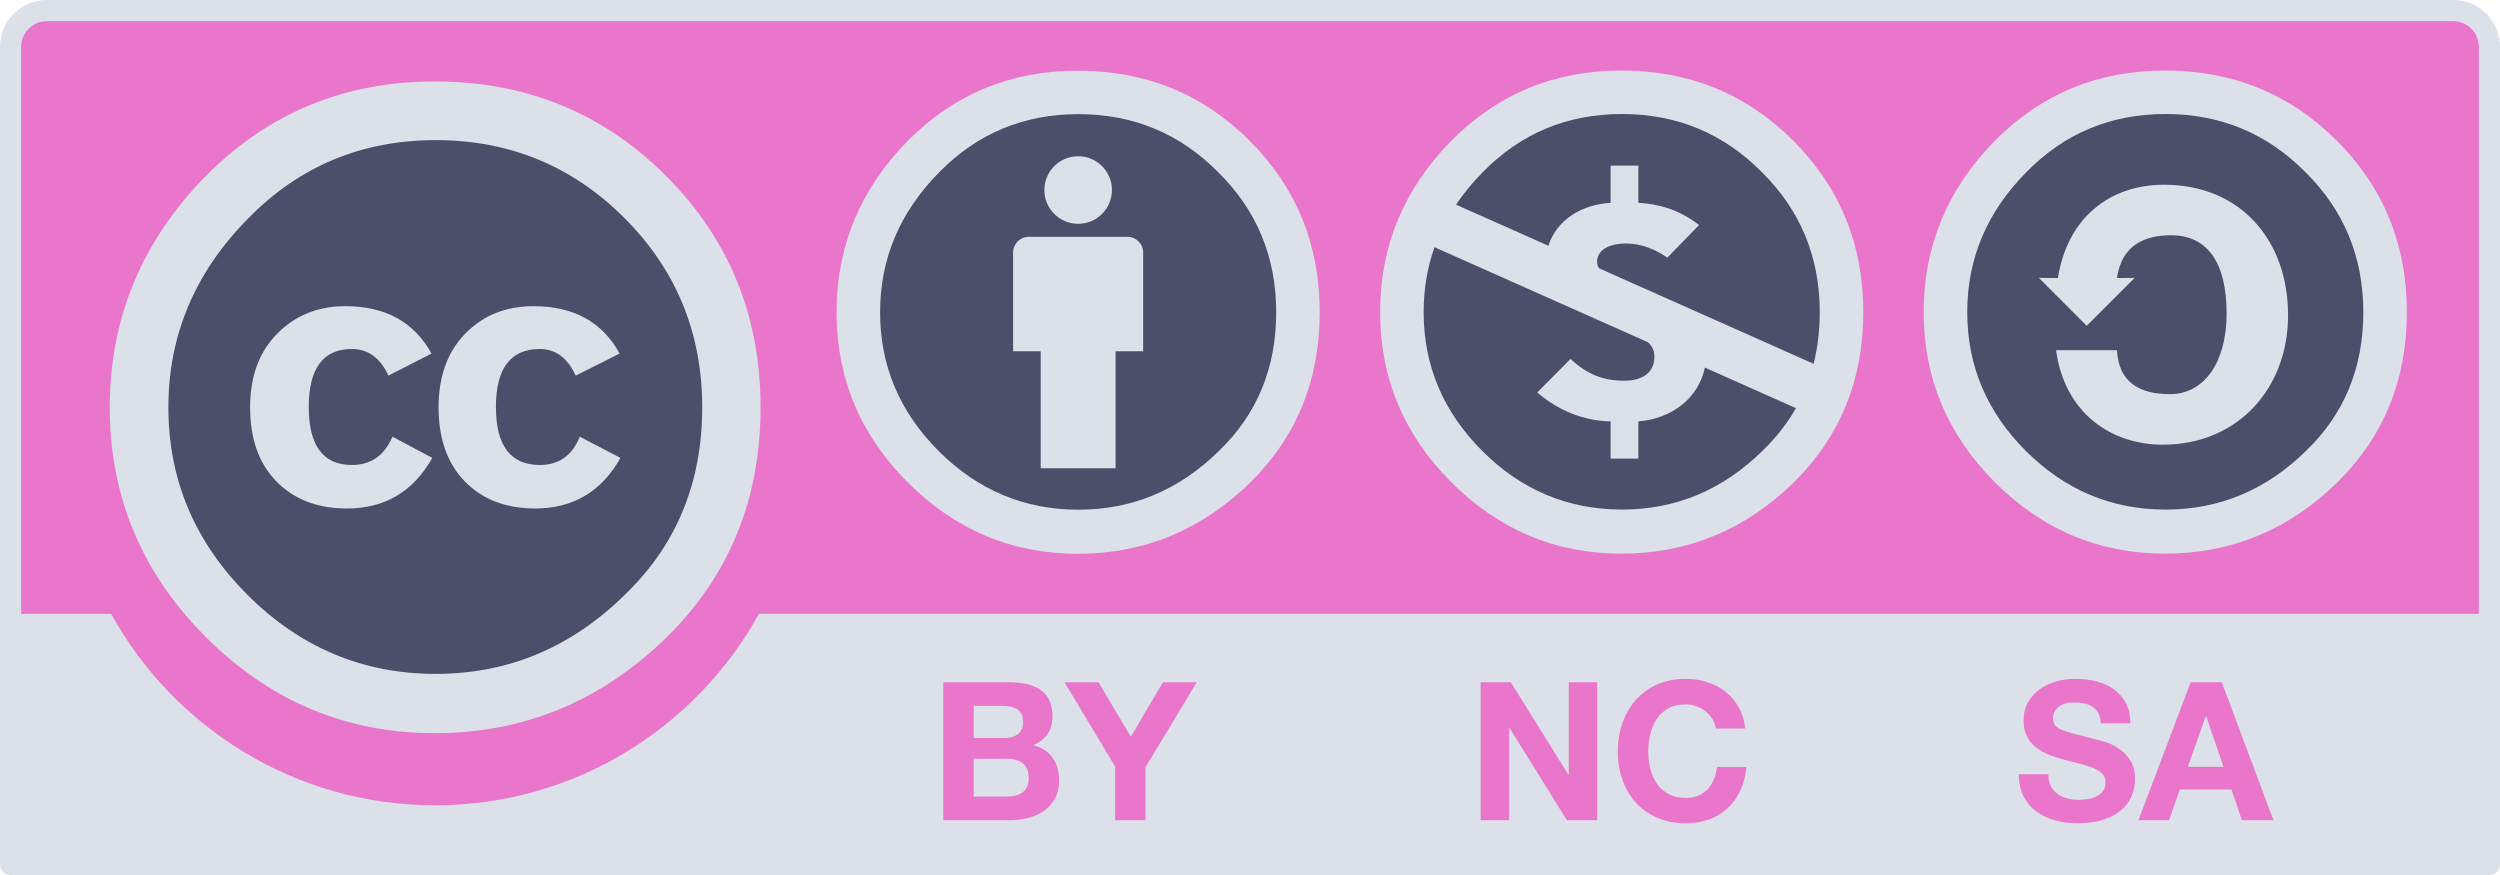
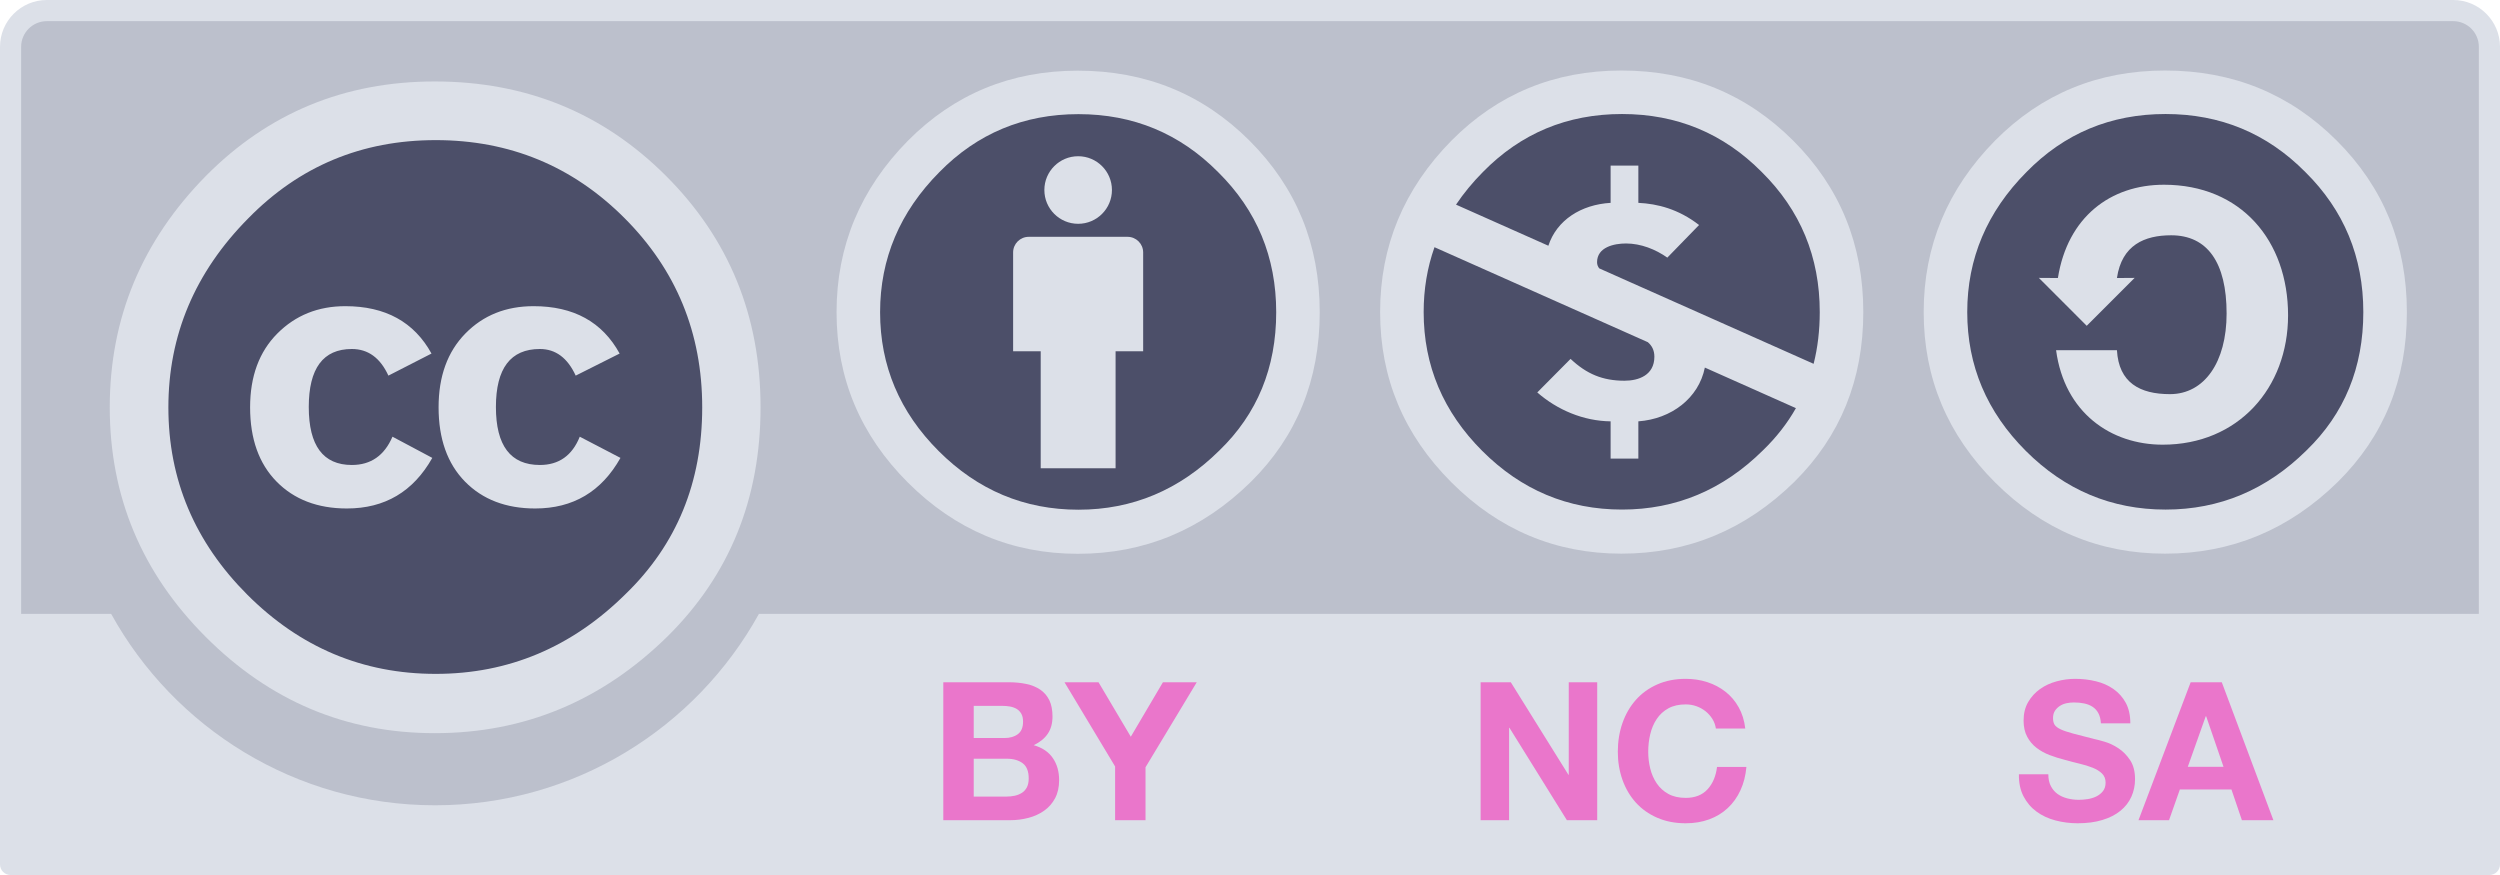
<svg xmlns="http://www.w3.org/2000/svg" width="120" height="42" id="svg2759" version="1.0">
  <defs id="defs2761" />
  <g id="layer1">
    <g transform="matrix(0.9937808,0,0,0.9936696,-437.1233,-74.43691)" id="g117">
-       <path id="path3817_5_" nodetypes="ccccccc" d="M 443.289,75.367 L 557.352,75.569 C 558.946,75.569 560.37,75.333 560.37,78.75 L 560.23,116.317 L 440.41,116.317 L 440.41,78.61 C 440.41,76.925 440.573,75.367 443.289,75.367 z" style="fill:#ea76cb;fill-opacity:1.0" />
-       <path d="M 558.349,74.911 L 442.121,74.911 C 440.874,74.911 439.859,75.926 439.859,77.172 L 439.859,116.668 C 439.859,116.95 440.087,117.179 440.37,117.179 L 560.099,117.179 C 560.381,117.179 560.61,116.95 560.61,116.668 L 560.61,77.172 C 560.61,75.926 559.595,74.911 558.349,74.911 z M 442.121,75.933 L 558.349,75.933 C 559.033,75.933 559.588,76.489 559.588,77.172 C 559.588,77.172 559.588,93.069 559.588,104.566 L 476.515,104.566 C 473.47,110.072 467.603,113.811 460.871,113.811 C 454.136,113.811 448.271,110.076 445.228,104.566 L 440.88,104.566 C 440.88,93.069 440.88,77.172 440.88,77.172 C 440.88,76.489 441.437,75.933 442.121,75.933 z" id="path120" style="fill:#dce0e8;fill-opacity:1" />
+       <path id="path3817_5_" nodetypes="ccccccc" d="M 443.289,75.367 L 557.352,75.569 C 558.946,75.569 560.37,75.333 560.37,78.75 L 560.23,116.317 L 440.41,116.317 L 440.41,78.61 C 440.41,76.925 440.573,75.367 443.289,75.367 z" style="fill:#bcc0cc;fill-opacity:1.0" />
+       <path d="M 558.349,74.911 L 442.121,74.911 C 440.874,74.911 439.859,75.926 439.859,77.172 L 439.859,116.668 C 439.859,116.95 440.087,117.179 440.37,117.179 L 560.099,117.179 C 560.381,117.179 560.61,116.95 560.61,116.668 L 560.61,77.172 C 560.61,75.926 559.595,74.911 558.349,74.911 z M 442.121,75.933 L 558.349,75.933 C 559.033,75.933 559.588,76.489 559.588,77.172 C 559.588,77.172 559.588,93.069 559.588,104.566 L 476.515,104.566 C 473.47,110.072 467.603,113.811 460.871,113.811 C 454.136,113.811 448.271,110.076 445.228,104.566 L 440.88,104.566 C 440.88,93.069 440.88,77.172 440.88,77.172 C 440.88,76.489 441.437,75.933 442.121,75.933 z" id="path120" style="fill:#dce0e8;fill-opacity:1.0" />
      <g id="g5908_5_" transform="matrix(0.872921,0,0,0.872921,50.12536,143.2144)">
-         <path id="path5906_5_" cx="296.354" ry="22.94" cy="264.358" type="arc" rx="22.94" d="M 486.266,-55.707 C 486.272,-47.026 479.238,-39.985 470.558,-39.98 C 461.878,-39.974 454.836,-47.007 454.831,-55.688 C 454.831,-55.694 454.831,-55.7 454.831,-55.707 C 454.825,-64.387 461.859,-71.428 470.539,-71.434 C 479.22,-71.439 486.261,-64.406 486.266,-55.726 C 486.266,-55.719 486.266,-55.713 486.266,-55.707 z" style="fill:#4c4f69;fill-opacity:1" />
-         <g id="g5706_5_" transform="translate(-289.6157,99.0653)" style="fill:#181926">
+         <path id="path5906_5_" cx="296.354" ry="22.94" cy="264.358" type="arc" rx="22.94" d="M 486.266,-55.707 C 486.272,-47.026 479.238,-39.985 470.558,-39.98 C 461.878,-39.974 454.836,-47.007 454.831,-55.688 C 454.831,-55.694 454.831,-55.7 454.831,-55.707 C 454.825,-64.387 461.859,-71.428 470.539,-71.434 C 479.22,-71.439 486.261,-64.406 486.266,-55.726 C 486.266,-55.719 486.266,-55.713 486.266,-55.707 z" style="fill:#4c4f69;fill-opacity:1.0" />
+         <g id="g5706_5_" transform="translate(-289.6157,99.0653)">
          <path id="path5708_5_" d="M 772.942,-167.574 C 776.427,-164.089 778.169,-159.821 778.169,-154.772 C 778.169,-149.723 776.457,-145.5 773.031,-142.104 C 769.395,-138.528 765.099,-136.74 760.141,-136.74 C 755.243,-136.74 751.021,-138.513 747.477,-142.06 C 743.931,-145.605 742.159,-149.842 742.159,-154.772 C 742.159,-159.701 743.931,-163.968 747.477,-167.574 C 750.932,-171.061 755.154,-172.804 760.141,-172.804 C 765.19,-172.804 769.456,-171.061 772.942,-167.574 z M 749.823,-165.229 C 746.876,-162.253 745.403,-158.766 745.403,-154.767 C 745.403,-150.769 746.862,-147.312 749.777,-144.396 C 752.695,-141.48 756.166,-140.021 760.195,-140.021 C 764.223,-140.021 767.725,-141.494 770.702,-144.44 C 773.528,-147.177 774.941,-150.618 774.941,-154.767 C 774.941,-158.885 773.504,-162.38 770.633,-165.252 C 767.762,-168.122 764.283,-169.558 760.195,-169.558 C 756.107,-169.558 752.648,-168.115 749.823,-165.229 z M 757.577,-156.526 C 757.127,-157.508 756.454,-157.999 755.554,-157.999 C 753.966,-157.999 753.171,-156.929 753.171,-154.79 C 753.171,-152.65 753.966,-151.581 755.554,-151.581 C 756.604,-151.581 757.353,-152.102 757.803,-153.146 L 760.006,-151.973 C 758.955,-150.107 757.38,-149.174 755.28,-149.174 C 753.66,-149.174 752.363,-149.671 751.388,-150.663 C 750.413,-151.657 749.925,-153.027 749.925,-154.772 C 749.925,-156.487 750.428,-157.848 751.433,-158.857 C 752.438,-159.865 753.691,-160.369 755.191,-160.369 C 757.411,-160.369 759,-159.495 759.962,-157.747 L 757.577,-156.526 z M 767.941,-156.526 C 767.49,-157.508 766.829,-157.999 765.958,-157.999 C 764.338,-157.999 763.526,-156.929 763.526,-154.79 C 763.526,-152.65 764.338,-151.581 765.958,-151.581 C 767.01,-151.581 767.746,-152.102 768.166,-153.146 L 770.418,-151.973 C 769.37,-150.107 767.797,-149.174 765.7,-149.174 C 764.082,-149.174 762.788,-149.671 761.814,-150.663 C 760.841,-151.657 760.354,-153.027 760.354,-154.772 C 760.354,-156.487 760.848,-157.848 761.837,-158.857 C 762.825,-159.865 764.082,-160.369 765.611,-160.369 C 767.827,-160.369 769.414,-159.495 770.372,-157.747 L 767.941,-156.526 z" style="fill:#dce0e8;fill-opacity:1.0" />
        </g>
      </g>
-       <g id="g126" style="fill:#181926">
-         <circle cx="491.946" cy="90.232" r="10.806" id="circle128" style="fill:#4c4f69;fill-opacity:1" />
-         <g id="g130" style="fill:#181926">
+       <g id="g126">
+         <circle cx="491.946" cy="90.232" r="10.806" id="circle128" style="fill:#4c4f69;fill-opacity:1.0" />
+         <g id="g130">
          <path d="M 495.074,87.105 C 495.074,86.688 494.736,86.351 494.32,86.351 L 489.547,86.351 C 489.131,86.351 488.793,86.688 488.793,87.105 L 488.793,91.878 L 490.125,91.878 L 490.125,97.53 L 493.742,97.53 L 493.742,91.878 L 495.074,91.878 L 495.074,87.105 L 495.074,87.105 z" id="path132" style="fill:#dce0e8;fill-opacity:1.0" />
          <circle cx="491.934" cy="84.09" r="1.632" id="circle134" style="fill:#dce0e8;fill-opacity:1.0" />
        </g>
        <path clip-rule="evenodd" d="M 491.918,78.325 C 488.687,78.325 485.951,79.453 483.711,81.709 C 481.414,84.042 480.265,86.805 480.265,89.994 C 480.265,93.183 481.414,95.925 483.711,98.221 C 486.009,100.515 488.746,101.663 491.918,101.663 C 495.131,101.663 497.917,100.506 500.273,98.191 C 502.493,95.994 503.602,93.261 503.602,89.994 C 503.602,86.726 502.473,83.965 500.214,81.709 C 497.956,79.453 495.191,78.325 491.918,78.325 z M 491.949,80.425 C 494.597,80.425 496.845,81.359 498.695,83.226 C 500.565,85.073 501.5,87.33 501.5,89.994 C 501.5,92.677 500.584,94.904 498.753,96.674 C 496.826,98.58 494.557,99.533 491.949,99.533 C 489.338,99.533 487.089,98.59 485.201,96.703 C 483.312,94.817 482.368,92.581 482.368,89.994 C 482.368,87.407 483.322,85.151 485.23,83.226 C 487.061,81.359 489.3,80.425 491.949,80.425 z" id="path136" style="fill-rule:evenodd;fill:#dce0e8;fill-opacity:1.0" />
      </g>
-       <g id="g138" enable-background="new    " style="fill:#f5bde6">
+       <g enable-background="new    " id="g138">
        <path d="M 488.563,107.867 C 488.88,107.867 489.17,107.896 489.432,107.951 C 489.694,108.007 489.918,108.099 490.106,108.227 C 490.292,108.354 490.437,108.523 490.541,108.734 C 490.643,108.946 490.695,109.207 490.695,109.519 C 490.695,109.854 490.619,110.134 490.465,110.357 C 490.313,110.582 490.086,110.765 489.788,110.908 C 490.2,111.026 490.507,111.233 490.71,111.529 C 490.914,111.825 491.015,112.182 491.015,112.599 C 491.015,112.935 490.95,113.226 490.819,113.472 C 490.688,113.717 490.511,113.918 490.29,114.073 C 490.069,114.229 489.816,114.345 489.533,114.419 C 489.249,114.494 488.958,114.531 488.658,114.531 L 485.421,114.531 L 485.421,107.867 L 488.563,107.867 L 488.563,107.867 z M 488.375,110.562 C 488.637,110.562 488.852,110.5 489.02,110.376 C 489.189,110.252 489.273,110.051 489.273,109.771 C 489.273,109.616 489.245,109.488 489.189,109.39 C 489.132,109.29 489.058,109.213 488.964,109.156 C 488.871,109.101 488.763,109.062 488.642,109.04 C 488.52,109.019 488.394,109.008 488.263,109.008 L 486.89,109.008 L 486.89,110.562 L 488.375,110.562 z M 488.461,113.391 C 488.605,113.391 488.742,113.377 488.873,113.349 C 489.003,113.32 489.119,113.273 489.219,113.209 C 489.319,113.144 489.398,113.055 489.458,112.942 C 489.516,112.831 489.546,112.688 489.546,112.514 C 489.546,112.172 489.45,111.928 489.256,111.781 C 489.063,111.636 488.807,111.562 488.49,111.562 L 486.89,111.562 L 486.89,113.391 L 488.461,113.391 z" id="path140" style="fill:#ea76cb;fill-opacity:1.0" />
        <path d="M 491.274,107.867 L 492.917,107.867 L 494.477,110.499 L 496.029,107.867 L 497.663,107.867 L 495.188,111.974 L 495.188,114.531 L 493.719,114.531 L 493.719,111.937 L 491.274,107.867 z" id="path142" style="fill:#ea76cb;fill-opacity:1.0" />
      </g>
-       <g id="g144" enable-background="new    " style="fill:#f5bde6">
+       <g enable-background="new    " id="g144">
        <path d="M 538.916,112.884 C 538.997,113.039 539.103,113.165 539.237,113.262 C 539.371,113.358 539.527,113.43 539.708,113.477 C 539.887,113.523 540.073,113.547 540.266,113.547 C 540.396,113.547 540.536,113.536 540.685,113.514 C 540.833,113.492 540.973,113.45 541.104,113.388 C 541.234,113.326 541.342,113.24 541.43,113.131 C 541.516,113.022 541.56,112.884 541.56,112.716 C 541.56,112.535 541.502,112.39 541.387,112.277 C 541.273,112.165 541.122,112.072 540.936,111.997 C 540.75,111.923 540.538,111.857 540.302,111.801 C 540.066,111.745 539.827,111.683 539.584,111.614 C 539.335,111.552 539.093,111.476 538.857,111.386 C 538.622,111.296 538.41,111.179 538.223,111.035 C 538.038,110.893 537.886,110.714 537.772,110.499 C 537.657,110.284 537.599,110.024 537.599,109.72 C 537.599,109.377 537.672,109.08 537.818,108.828 C 537.964,108.576 538.156,108.366 538.391,108.197 C 538.627,108.029 538.895,107.905 539.194,107.824 C 539.492,107.743 539.791,107.703 540.088,107.703 C 540.437,107.703 540.771,107.742 541.091,107.82 C 541.411,107.897 541.696,108.024 541.944,108.198 C 542.193,108.373 542.39,108.596 542.537,108.866 C 542.682,109.138 542.755,109.466 542.755,109.852 L 541.333,109.852 C 541.321,109.652 541.28,109.487 541.208,109.357 C 541.137,109.227 541.042,109.124 540.924,109.049 C 540.807,108.975 540.672,108.921 540.521,108.891 C 540.37,108.859 540.204,108.844 540.024,108.844 C 539.907,108.844 539.789,108.856 539.671,108.881 C 539.553,108.906 539.447,108.949 539.351,109.012 C 539.254,109.074 539.176,109.151 539.114,109.245 C 539.052,109.339 539.021,109.457 539.021,109.6 C 539.021,109.73 539.045,109.837 539.095,109.917 C 539.145,109.998 539.243,110.073 539.389,110.142 C 539.536,110.21 539.737,110.278 539.995,110.347 C 540.252,110.415 540.59,110.503 541.006,110.608 C 541.13,110.633 541.303,110.679 541.523,110.744 C 541.744,110.81 541.963,110.913 542.18,111.057 C 542.398,111.2 542.585,111.392 542.745,111.631 C 542.903,111.87 542.982,112.177 542.982,112.551 C 542.982,112.855 542.922,113.139 542.804,113.4 C 542.686,113.662 542.51,113.888 542.277,114.077 C 542.043,114.268 541.754,114.415 541.409,114.52 C 541.064,114.627 540.665,114.68 540.209,114.68 C 539.842,114.68 539.487,114.634 539.141,114.544 C 538.795,114.453 538.491,114.312 538.227,114.118 C 537.962,113.925 537.752,113.678 537.596,113.379 C 537.441,113.08 537.366,112.726 537.373,112.314 L 538.794,112.314 C 538.794,112.538 538.834,112.729 538.916,112.884 z" id="path146" style="fill:#ea76cb;fill-opacity:1.0" />
        <path d="M 547.172,107.867 L 549.665,114.531 L 548.143,114.531 L 547.639,113.047 L 545.147,113.047 L 544.624,114.531 L 543.149,114.531 L 545.669,107.867 L 547.172,107.867 z M 547.256,111.953 L 546.417,109.51 L 546.397,109.51 L 545.53,111.953 L 547.256,111.953 z" id="path148" style="fill:#ea76cb;fill-opacity:1.0" />
      </g>
-       <g id="g150" enable-background="new    " style="fill:#f5bde6">
+       <g enable-background="new    " id="g150">
        <path d="M 512.831,107.867 L 515.615,112.338 L 515.63,112.338 L 515.63,107.867 L 517.005,107.867 L 517.005,114.531 L 515.54,114.531 L 512.766,110.069 L 512.748,110.069 L 512.748,114.531 L 511.373,114.531 L 511.373,107.867 L 512.831,107.867 z" id="path152" style="fill:#ea76cb;fill-opacity:1.0" />
        <path d="M 522.569,109.643 C 522.482,109.502 522.373,109.379 522.242,109.273 C 522.111,109.168 521.963,109.085 521.798,109.026 C 521.633,108.967 521.46,108.938 521.281,108.938 C 520.951,108.938 520.67,109.001 520.44,109.129 C 520.209,109.256 520.023,109.427 519.88,109.642 C 519.737,109.856 519.632,110.101 519.567,110.374 C 519.501,110.647 519.469,110.931 519.469,111.223 C 519.469,111.503 519.501,111.775 519.567,112.039 C 519.632,112.304 519.737,112.542 519.88,112.753 C 520.023,112.965 520.209,113.134 520.44,113.262 C 520.67,113.39 520.951,113.453 521.281,113.453 C 521.728,113.453 522.079,113.316 522.331,113.042 C 522.583,112.769 522.737,112.407 522.792,111.959 L 524.211,111.959 C 524.174,112.376 524.078,112.753 523.922,113.089 C 523.767,113.426 523.561,113.712 523.306,113.949 C 523.051,114.187 522.752,114.367 522.41,114.492 C 522.068,114.617 521.691,114.68 521.281,114.68 C 520.77,114.68 520.311,114.591 519.903,114.413 C 519.496,114.236 519.151,113.991 518.871,113.681 C 518.59,113.369 518.375,113.003 518.225,112.583 C 518.076,112.162 518,111.71 518,111.224 C 518,110.726 518.076,110.264 518.225,109.837 C 518.375,109.41 518.59,109.038 518.871,108.721 C 519.151,108.403 519.496,108.154 519.903,107.974 C 520.311,107.793 520.77,107.703 521.281,107.703 C 521.648,107.703 521.995,107.756 522.321,107.862 C 522.648,107.968 522.941,108.122 523.199,108.325 C 523.458,108.527 523.67,108.778 523.838,109.077 C 524.006,109.376 524.112,109.719 524.156,110.104 L 522.737,110.104 C 522.711,109.937 522.656,109.782 522.569,109.643 z" id="path154" style="fill:#ea76cb;fill-opacity:1.0" />
      </g>
      <g id="g6332_1_" transform="matrix(0.624995,0,0,0.624995,152.2987,316.9328)">
-         <path id="path6334_1_" cx="475.971" ry="29.21" cy="252.086" type="arc" rx="29.21" d="M 644.576,-363.116 C 644.584,-353.704 636.959,-346.068 627.547,-346.061 C 618.134,-346.055 610.5,-353.678 610.492,-363.092 C 610.492,-363.099 610.492,-363.109 610.492,-363.116 C 610.485,-372.527 618.111,-380.163 627.522,-380.171 C 636.934,-380.178 644.569,-372.552 644.576,-363.141 C 644.576,-363.132 644.576,-363.125 644.576,-363.116 z" style="fill:#4c4f69;fill-opacity:1" />
-         <g id="g6336_1_" transform="translate(-23.9521,-89.72962)" style="fill:#181926">
+         <path id="path6334_1_" cx="475.971" ry="29.21" cy="252.086" type="arc" rx="29.21" d="M 644.576,-363.116 C 644.584,-353.704 636.959,-346.068 627.547,-346.061 C 618.134,-346.055 610.5,-353.678 610.492,-363.092 C 610.492,-363.099 610.492,-363.109 610.492,-363.116 C 610.485,-372.527 618.111,-380.163 627.522,-380.171 C 636.934,-380.178 644.569,-372.552 644.576,-363.141 C 644.576,-363.132 644.576,-363.125 644.576,-363.116 z" style="fill:#4c4f69;fill-opacity:1.0" />
+         <g id="g6336_1_" transform="translate(-23.9521,-89.72962)">
          <path id="path6338_1_" d="M 651.364,-292.057 C 646.192,-292.057 641.814,-290.251 638.233,-286.643 C 634.556,-282.909 632.717,-278.489 632.717,-273.386 C 632.717,-268.283 634.556,-263.896 638.233,-260.223 C 641.908,-256.552 646.286,-254.716 651.364,-254.716 C 656.505,-254.716 660.96,-256.568 664.73,-260.27 C 668.282,-263.787 670.058,-268.159 670.058,-273.386 C 670.058,-278.614 668.252,-283.033 664.636,-286.643 C 661.022,-290.251 656.599,-292.057 651.364,-292.057 z M 651.411,-288.696 C 655.649,-288.696 659.246,-287.203 662.207,-284.214 C 665.197,-281.259 666.692,-277.651 666.692,-273.386 C 666.692,-269.092 665.229,-265.53 662.299,-262.696 C 659.216,-259.648 655.585,-258.123 651.411,-258.123 C 647.236,-258.123 643.638,-259.633 640.616,-262.651 C 637.594,-265.67 636.083,-269.247 636.083,-273.386 C 636.083,-277.525 637.608,-281.135 640.663,-284.214 C 643.591,-287.203 647.174,-288.696 651.411,-288.696 z" style="fill:#dce0e8;fill-opacity:1.0" />
          <path id="path6340_1_" d="M 643.089,-276.02 C 643.833,-280.719 647.139,-283.23 651.285,-283.23 C 657.244,-283.23 660.877,-278.905 660.877,-273.138 C 660.877,-267.51 657.011,-263.139 651.191,-263.139 C 647.186,-263.139 643.6,-265.602 642.949,-270.44 L 647.652,-270.44 C 647.792,-267.929 649.422,-267.045 651.75,-267.045 C 654.403,-267.045 656.127,-269.509 656.127,-273.277 C 656.127,-277.231 654.638,-279.323 651.842,-279.323 C 649.794,-279.323 648.025,-278.578 647.652,-276.02 L 649.019,-276.03 L 645.317,-272.327 L 641.616,-276.03 L 643.089,-276.02 z" style="fill:#dce0e8;fill-opacity:1.0" />
        </g>
      </g>
      <g id="g6361_1_" transform="matrix(1.146822,0,0,1.146822,-85.92464,166.153)">
-         <path id="path6363_1_" cx="475.971" ry="29.21" cy="252.086" type="arc" rx="29.21" d="M 536.237,-66.415 C 536.241,-61.186 532.005,-56.947 526.779,-56.942 C 521.551,-56.939 517.31,-61.173 517.306,-66.401 C 517.306,-66.406 517.306,-66.41 517.306,-66.415 C 517.302,-71.642 521.537,-75.882 526.764,-75.887 C 531.992,-75.891 536.233,-71.655 536.237,-66.428 C 536.237,-66.424 536.237,-66.419 536.237,-66.415 z" style="fill:#4c4f69;fill-opacity:1" />
-         <path id="path6365_1_" d="M 526.758,-76.59 C 529.611,-76.59 532.022,-75.606 533.991,-73.639 C 535.962,-71.672 536.946,-69.263 536.946,-66.415 C 536.946,-63.566 535.978,-61.183 534.043,-59.266 C 531.988,-57.248 529.56,-56.24 526.758,-56.24 C 523.991,-56.24 521.605,-57.24 519.602,-59.241 C 517.598,-61.242 516.596,-63.633 516.596,-66.415 C 516.596,-69.196 517.598,-71.604 519.602,-73.639 C 521.554,-75.606 523.94,-76.59 526.758,-76.59 z M 518.886,-69.148 C 518.582,-68.29 518.43,-67.379 518.43,-66.415 C 518.43,-64.159 519.254,-62.209 520.901,-60.564 C 522.547,-58.919 524.508,-58.097 526.784,-58.097 C 529.059,-58.097 531.037,-58.927 532.718,-60.59 C 533.28,-61.133 533.744,-61.726 534.108,-62.369 L 530.273,-64.078 C 530.013,-62.787 528.862,-61.915 527.472,-61.813 L 527.472,-60.244 L 526.304,-60.244 L 526.304,-61.813 C 525.162,-61.826 524.059,-62.293 523.215,-63.031 L 524.617,-64.444 C 525.292,-63.809 525.966,-63.524 526.888,-63.524 C 527.485,-63.524 528.147,-63.757 528.147,-64.536 C 528.147,-64.811 528.04,-65.003 527.872,-65.147 L 526.902,-65.579 L 525.694,-66.117 C 525.096,-66.383 524.59,-66.607 524.083,-66.834 L 518.886,-69.148 z M 526.784,-74.758 C 524.474,-74.758 522.523,-73.944 520.926,-72.316 C 520.492,-71.878 520.114,-71.419 519.793,-70.941 L 523.682,-69.21 C 524.034,-70.289 525.059,-70.943 526.304,-71.016 L 526.304,-72.585 L 527.472,-72.585 L 527.472,-71.016 C 528.277,-70.977 529.159,-70.757 530.029,-70.083 L 528.692,-68.709 C 528.198,-69.059 527.576,-69.305 526.952,-69.305 C 526.447,-69.305 525.733,-69.15 525.733,-68.515 C 525.733,-68.418 525.765,-68.332 525.824,-68.257 L 527.125,-67.677 L 528.006,-67.285 C 528.569,-67.034 529.107,-66.795 529.64,-66.558 L 534.854,-64.236 C 535.026,-64.919 535.112,-65.646 535.112,-66.415 C 535.112,-68.739 534.297,-70.705 532.668,-72.316 C 531.054,-73.944 529.093,-74.758 526.784,-74.758 z" style="fill:#dce0e8;fill-opacity:1" />
+         <path id="path6363_1_" cx="475.971" ry="29.21" cy="252.086" type="arc" rx="29.21" d="M 536.237,-66.415 C 536.241,-61.186 532.005,-56.947 526.779,-56.942 C 521.551,-56.939 517.31,-61.173 517.306,-66.401 C 517.306,-66.406 517.306,-66.41 517.306,-66.415 C 517.302,-71.642 521.537,-75.882 526.764,-75.887 C 531.992,-75.891 536.233,-71.655 536.237,-66.428 C 536.237,-66.424 536.237,-66.419 536.237,-66.415 z" style="fill:#4c4f69;fill-opacity:1.0" />
+         <path id="path6365_1_" d="M 526.758,-76.59 C 529.611,-76.59 532.022,-75.606 533.991,-73.639 C 535.962,-71.672 536.946,-69.263 536.946,-66.415 C 536.946,-63.566 535.978,-61.183 534.043,-59.266 C 531.988,-57.248 529.56,-56.24 526.758,-56.24 C 523.991,-56.24 521.605,-57.24 519.602,-59.241 C 517.598,-61.242 516.596,-63.633 516.596,-66.415 C 516.596,-69.196 517.598,-71.604 519.602,-73.639 C 521.554,-75.606 523.94,-76.59 526.758,-76.59 z M 518.886,-69.148 C 518.582,-68.29 518.43,-67.379 518.43,-66.415 C 518.43,-64.159 519.254,-62.209 520.901,-60.564 C 522.547,-58.919 524.508,-58.097 526.784,-58.097 C 529.059,-58.097 531.037,-58.927 532.718,-60.59 C 533.28,-61.133 533.744,-61.726 534.108,-62.369 L 530.273,-64.078 C 530.013,-62.787 528.862,-61.915 527.472,-61.813 L 527.472,-60.244 L 526.304,-60.244 L 526.304,-61.813 C 525.162,-61.826 524.059,-62.293 523.215,-63.031 L 524.617,-64.444 C 525.292,-63.809 525.966,-63.524 526.888,-63.524 C 527.485,-63.524 528.147,-63.757 528.147,-64.536 C 528.147,-64.811 528.04,-65.003 527.872,-65.147 L 526.902,-65.579 L 525.694,-66.117 C 525.096,-66.383 524.59,-66.607 524.083,-66.834 L 518.886,-69.148 z M 526.784,-74.758 C 524.474,-74.758 522.523,-73.944 520.926,-72.316 C 520.492,-71.878 520.114,-71.419 519.793,-70.941 L 523.682,-69.21 C 524.034,-70.289 525.059,-70.943 526.304,-71.016 L 526.304,-72.585 L 527.472,-72.585 L 527.472,-71.016 C 528.277,-70.977 529.159,-70.757 530.029,-70.083 L 528.692,-68.709 C 528.198,-69.059 527.576,-69.305 526.952,-69.305 C 526.447,-69.305 525.733,-69.15 525.733,-68.515 C 525.733,-68.418 525.765,-68.332 525.824,-68.257 L 527.125,-67.677 L 528.006,-67.285 C 528.569,-67.034 529.107,-66.795 529.64,-66.558 L 534.854,-64.236 C 535.026,-64.919 535.112,-65.646 535.112,-66.415 C 535.112,-68.739 534.297,-70.705 532.668,-72.316 C 531.054,-73.944 529.093,-74.758 526.784,-74.758 z" style="fill:#dce0e8;fill-opacity:1.0" />
      </g>
    </g>
  </g>
</svg>
